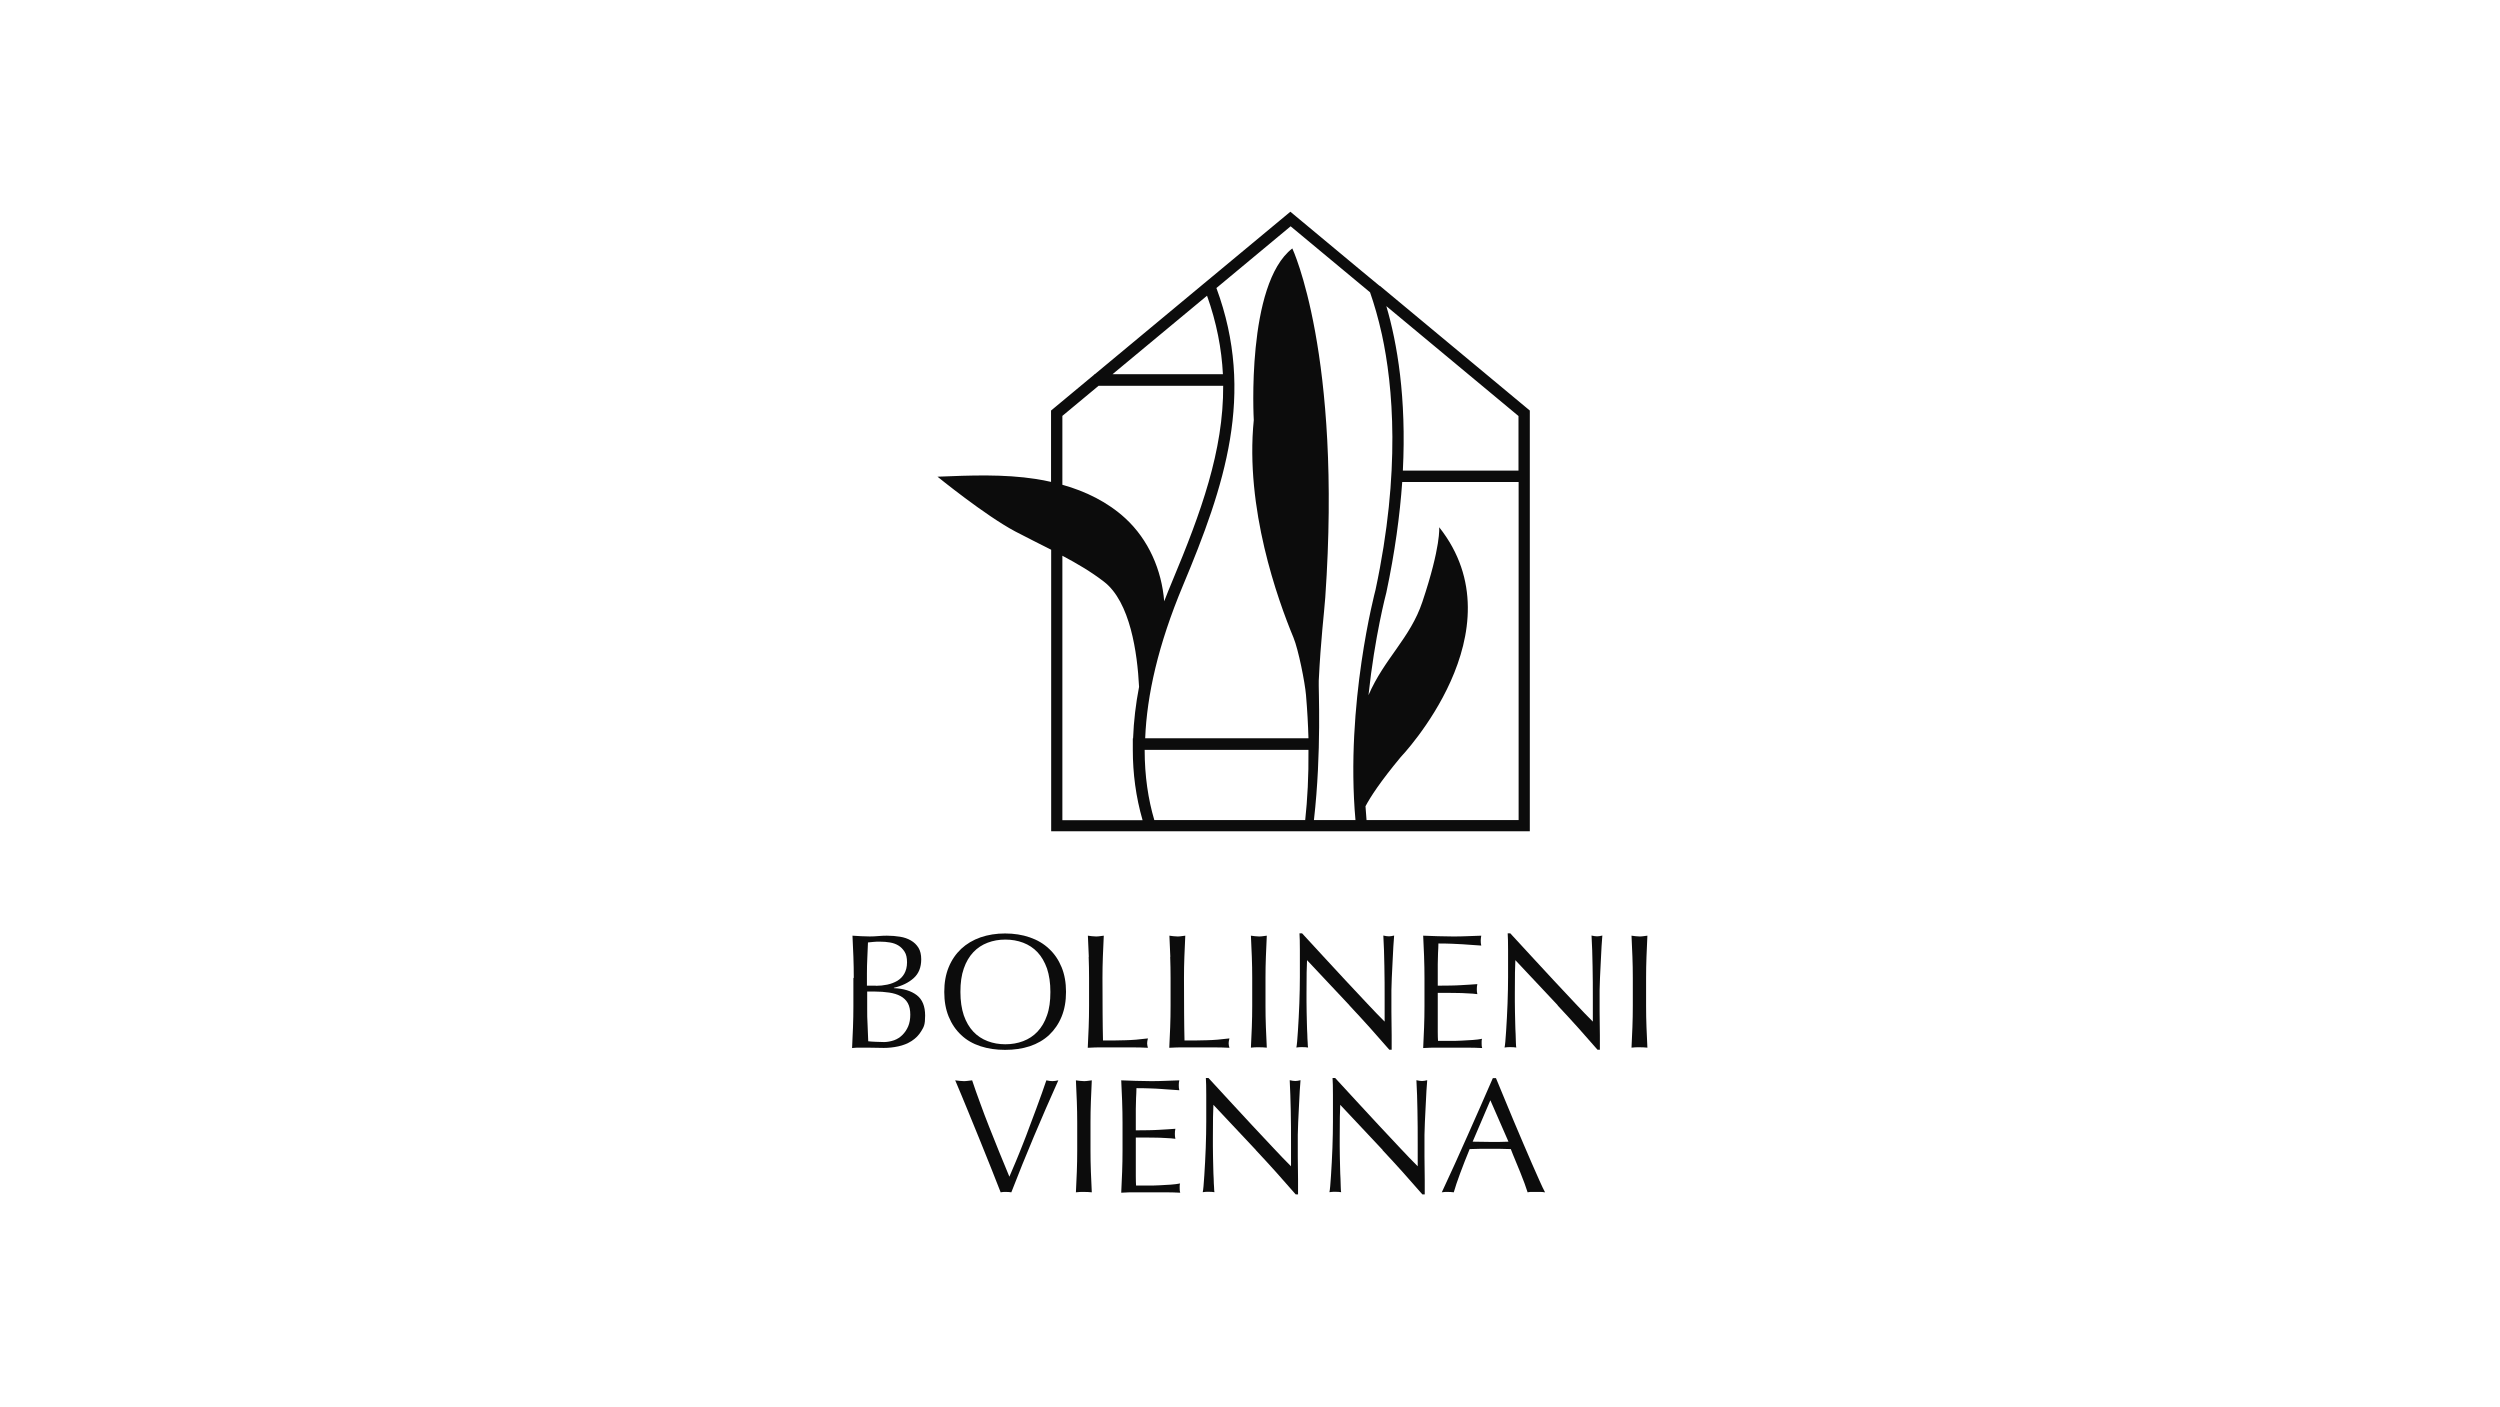
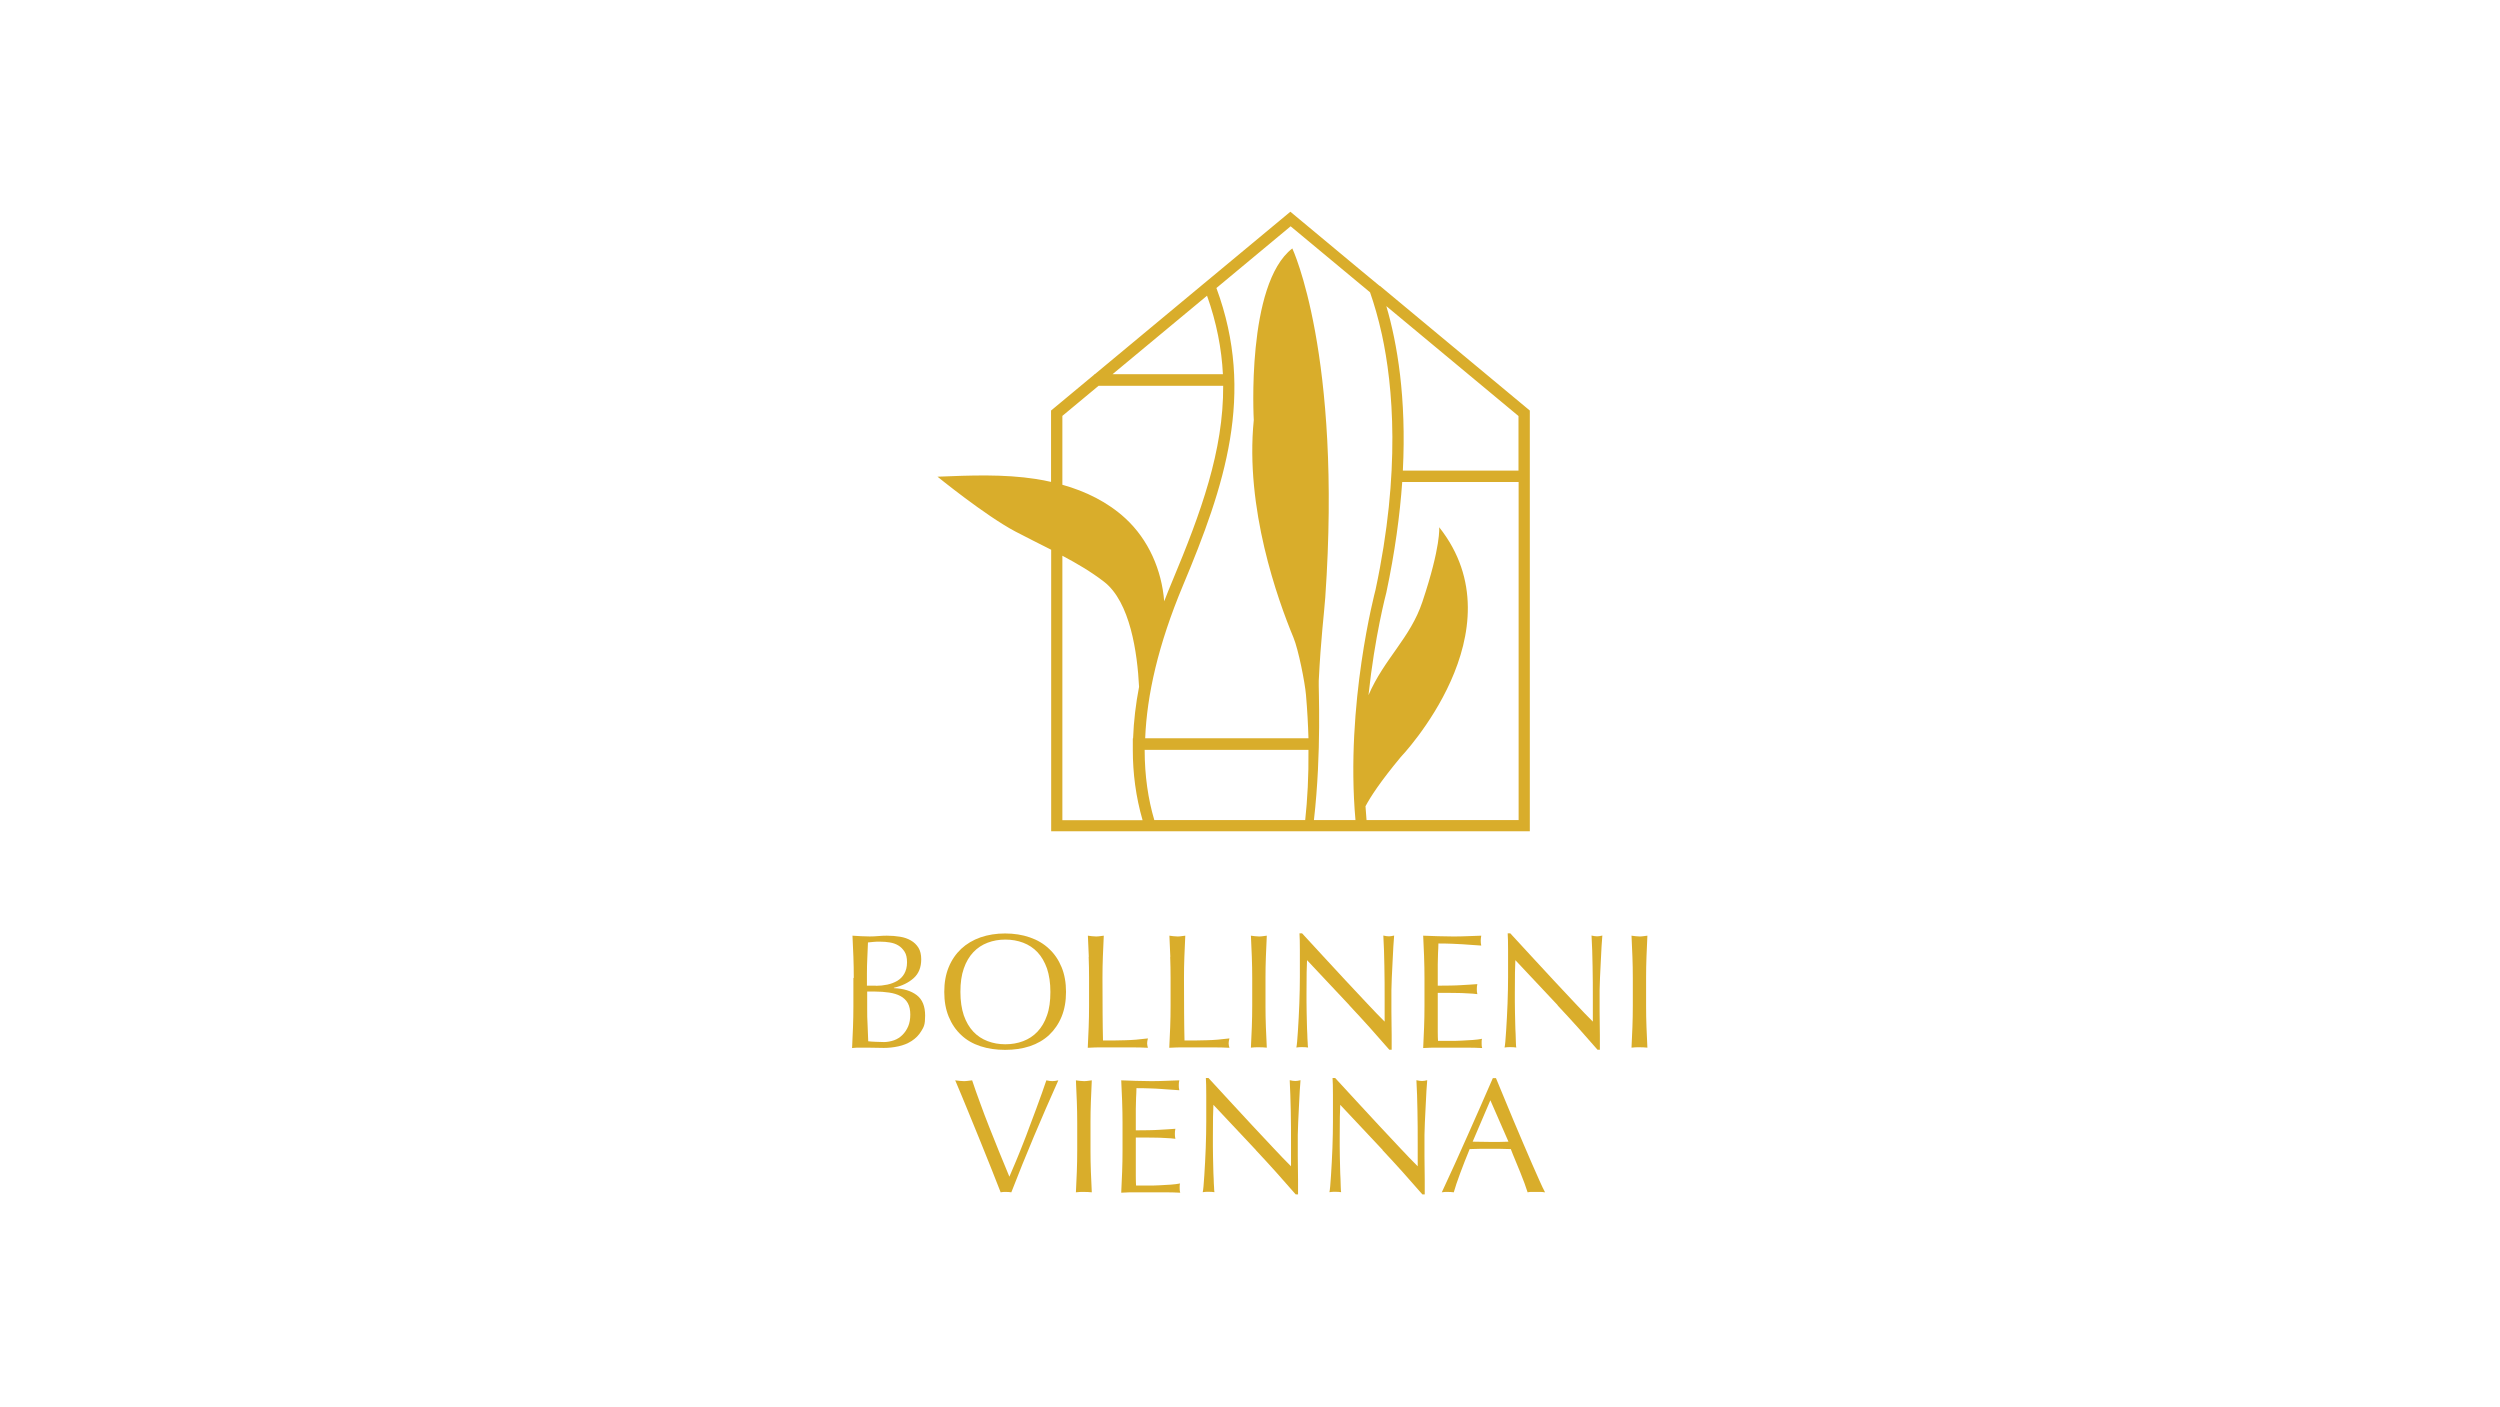
<svg xmlns="http://www.w3.org/2000/svg" id="Layer_1" data-name="Layer 1" viewBox="0 0 1920 1080">
  <defs>
    <style>
      .cls-1 {
-         fill: #0c0c0c;
+         fill: #d9ad2b;
      }
    </style>
  </defs>
  <path class="cls-1" d="M1059.6,219.6l-14.4-11.9-54.2-45.1-60.3,50.1-7,5.8-82.9,68.9h-.4v.3l-33.2,27.6v54.8c-3.8-.9-7.6-1.6-11.4-2.2-25-3.9-50.5-2.8-75.8-1.8,0,0,36.5,29.7,59.6,42,9.1,4.8,18.5,9.4,27.7,14.1v216.2h367.6v-323.1l-115.2-95.8ZM927,227.1c7.4,20.8,11.2,40.8,12.2,60.3h-84.8l72.6-60.3ZM815.9,319.4l27.8-23.1h95.7c.3,49.8-17.1,97.5-39.1,150.1-2.1,5-4.2,10.2-6.2,15.4-1.9-24-12-47.3-29.8-63.7-13.6-12.5-30.5-20.8-48.4-25.8v-53ZM815.9,629.8v-203c11.1,5.9,21.9,12.2,31.9,19.9,20.2,15.5,25.7,54.7,27,80.8-2.5,12.9-4.1,26.2-4.6,39.6h-.2v8.9h0c0,17.8,2.3,35.9,7.5,53.9h-61.6ZM886.5,629.8c-4.7-16-7.4-33.8-7.4-53.9h125.8c.2,20.2-.8,38.2-2.5,53.9h-115.9ZM1009.1,629.8c6-52.8,3.4-101.4,3.7-107,1.6-32.5,4.1-51.3,5-63.9,13-187-25.3-268.1-25.3-268.1-35.6,27.4-29.6,131.8-29.6,131.8-6.8,67.8,18.3,137.7,30.5,167.1,3.8,9.2,8.8,34.5,9.6,44,1,11.7,1.6,22.8,1.9,33.3h-125.4c1.3-33,9.9-71.7,29-117.3,32-76.4,55.8-147,25.7-228.5l57-47.4,61,50.7c3.1,8.9,6.3,19.7,9.1,32.4,8.5,39.2,14.6,105-4.9,196.1-.3,1.2-23.3,87.8-15.4,176.8h-31.8ZM1166.2,629.8h-116.7c-.3-3.5-.6-7.1-.8-10.6,3.8-7.2,11.4-18.9,27-37.7,0,0,92.7-96.8,29.6-176.6,0,0,1.5,14.3-12.9,57.3-9.3,27.9-29.3,43.6-41.4,71.7,4.8-45.3,13.5-78,13.7-78.8,6.6-31.1,10.4-59.4,12.2-84.9h89.4v259.6ZM1166.2,361.4h-88.8c2.8-55.9-4.3-97.8-12.7-126.3l101.5,84.4v41.9Z" />
  <g>
    <path class="cls-1" d="M655.7,750.9c0-5.5-.1-10.9-.3-16.3-.2-5.3-.4-10.7-.7-16,2.2.2,4.4.3,6.6.4,2.3.1,4.5.2,6.6.2s4.4-.1,6.6-.3c2.3-.2,4.5-.3,6.6-.3,3.6,0,7,.3,10.1.8,3.2.5,6,1.5,8.4,2.9s4.3,3.2,5.8,5.6c1.4,2.3,2.1,5.3,2.1,8.8,0,6.2-1.9,11-5.8,14.5-3.9,3.5-9,6-15.2,7.4v.3c7.4.3,13.3,2.1,17.6,5.4,4.3,3.3,6.4,8.5,6.4,15.7s-1,8.6-2.9,11.8c-1.9,3.2-4.4,5.7-7.5,7.7-3.1,2-6.5,3.3-10.2,4.1-3.7.8-7.4,1.2-11.1,1.2s-4,0-6.1-.1c-2,0-4.1-.1-6.1-.1h-6.1c-2,0-4.1,0-6.1.3.3-5.3.5-10.7.7-16s.3-10.7.3-16.2v-21.5ZM672.7,757.1c2.9,0,5.8-.3,8.7-.9,2.9-.6,5.4-1.6,7.7-2.9,2.3-1.4,4.1-3.2,5.4-5.5s2.1-5.2,2.1-8.7-.6-6.2-1.9-8.2c-1.3-2-2.8-3.6-4.8-4.8s-4.1-1.9-6.5-2.3-4.8-.6-7.3-.6-4,0-5.5.2c-1.5.1-2.8.3-4,.4-.2,4-.3,8-.5,11.9-.2,3.9-.3,7.9-.3,11.9v9.4h6.8ZM666,774.5c0,4.3,0,8.5.3,12.6.2,4.2.3,8.4.5,12.6,1.6.2,3.5.3,5.6.4,2.2.1,4.4.2,6.6.2s5.2-.5,7.7-1.4c2.5-.9,4.6-2.3,6.4-4.1,1.8-1.8,3.3-4,4.4-6.6,1.1-2.6,1.6-5.6,1.6-9s-.6-6.5-1.9-8.8c-1.3-2.3-3.2-4.1-5.6-5.4-2.4-1.3-5.3-2.2-8.7-2.7-3.4-.5-7.2-.8-11.3-.8h-5.6v12.8Z" />
    <path class="cls-1" d="M725.2,761.8c0-7.1,1.1-13.4,3.4-19,2.3-5.6,5.5-10.2,9.6-14.1,4.1-3.8,9.1-6.8,14.8-8.8,5.8-2,12.1-3,18.9-3s13.3,1,19,3c5.8,2,10.7,4.9,14.8,8.8,4.1,3.8,7.3,8.5,9.6,14.1,2.3,5.6,3.4,11.9,3.4,19s-1.1,13.4-3.4,19c-2.3,5.6-5.5,10.2-9.6,14.1-4.1,3.8-9.1,6.7-14.8,8.6-5.8,1.9-12.1,2.8-19,2.8s-13.1-.9-18.9-2.8c-5.8-1.9-10.7-4.7-14.8-8.6-4.1-3.8-7.3-8.5-9.6-14.1-2.3-5.6-3.4-11.9-3.4-19ZM806.7,761.8c0-6.9-.9-12.9-2.6-18-1.8-5-4.2-9.2-7.3-12.5-3.1-3.3-6.8-5.7-11-7.3-4.2-1.6-8.8-2.4-13.7-2.4s-9.4.8-13.6,2.4c-4.2,1.6-7.9,4-11,7.3-3.1,3.3-5.6,7.5-7.3,12.5-1.8,5.1-2.6,11-2.6,18s.9,12.9,2.6,18c1.8,5.1,4.2,9.2,7.3,12.5,3.1,3.3,6.8,5.7,11,7.3,4.2,1.6,8.7,2.4,13.6,2.4s9.5-.8,13.7-2.4c4.2-1.6,7.9-4,11-7.3,3.1-3.3,5.6-7.5,7.3-12.5,1.8-5,2.6-11,2.6-18Z" />
    <path class="cls-1" d="M836.2,734.8c-.2-5.3-.4-10.7-.7-16.2,1.1.2,2.1.3,3.1.4,1,.1,2,.2,3,.2s2,0,3-.2c1-.1,2-.3,3.1-.4-.3,5.5-.5,10.9-.7,16.2-.2,5.3-.3,10.7-.3,16.2,0,10.5,0,19.6.1,27.4,0,7.7.2,14.6.3,20.7,5.9,0,11.6,0,17-.2,5.4-.1,11.3-.6,17.5-1.4-.4,1.5-.6,2.8-.6,3.8s.2,2,.6,3.4c-3.8-.2-7.7-.3-11.5-.3h-23.1c-3.7,0-7.6,0-11.6.3.3-5.2.5-10.4.7-15.8.2-5.3.3-10.8.3-16.3v-21.5c0-5.5-.1-10.9-.3-16.2Z" />
    <path class="cls-1" d="M898.8,734.8c-.2-5.3-.4-10.7-.7-16.2,1.1.2,2.1.3,3.1.4,1,.1,2,.2,3,.2s2,0,3-.2c1-.1,2-.3,3.1-.4-.3,5.5-.5,10.9-.7,16.2-.2,5.3-.3,10.7-.3,16.2,0,10.5,0,19.6.1,27.4,0,7.7.2,14.6.3,20.7,5.9,0,11.6,0,17-.2,5.4-.1,11.3-.6,17.5-1.4-.4,1.5-.6,2.8-.6,3.8s.2,2,.6,3.4c-3.8-.2-7.7-.3-11.5-.3h-23.1c-3.7,0-7.6,0-11.6.3.2-5.2.5-10.4.7-15.8.2-5.3.3-10.8.3-16.3v-21.5c0-5.5-.1-10.9-.3-16.2Z" />
    <path class="cls-1" d="M961.4,734.8c-.2-5.3-.4-10.7-.7-16.2,1.1.2,2.1.3,3.1.4,1,.1,2,.2,3,.2s2,0,3-.2c1-.1,2-.3,3.1-.4-.3,5.5-.5,10.9-.7,16.2-.2,5.3-.3,10.7-.3,16.2v21.5c0,5.5.1,10.9.3,16.3.2,5.3.4,10.6.7,15.8-1.9-.2-4-.3-6.1-.3s-4.2,0-6.1.3c.3-5.2.5-10.4.7-15.8.2-5.3.3-10.8.3-16.3v-21.5c0-5.5-.1-10.9-.3-16.2Z" />
    <path class="cls-1" d="M1036.4,772.1c-10.9-11.6-21.7-23.2-32.6-34.7,0,2.3-.2,5.5-.3,9.4,0,3.9-.1,9.3-.1,16s0,3.9,0,6.5c0,2.6,0,5.3.1,8.1,0,2.8.1,5.7.2,8.6,0,2.9.2,5.6.3,8.1,0,2.5.2,4.7.3,6.6,0,1.9.2,3.2.3,3.8-1.3-.2-2.8-.3-4.4-.3s-3.2,0-4.6.3c.2-.8.4-2.4.6-4.6.2-2.3.4-4.9.6-8.1.2-3.1.4-6.5.6-10.2.2-3.7.4-7.3.5-11,.1-3.7.2-7.3.3-10.8,0-3.5.1-6.6.1-9.4,0-8,0-14.9,0-20.7,0-5.8-.1-10.1-.3-12.9h2c5.1,5.5,10.5,11.4,16.3,17.7,5.8,6.3,11.6,12.5,17.3,18.7,5.7,6.1,11.1,11.9,16.3,17.4,5.1,5.5,9.6,10.1,13.5,14v-17c0-8.8,0-17.3-.2-25.6-.1-8.3-.4-16.1-.8-23.5,1.7.4,3.1.6,4.3.6s2.3-.2,4-.6c-.2,1.8-.4,4.6-.6,8.3-.2,3.7-.4,7.6-.6,11.8-.2,4.2-.4,8.3-.6,12.3-.2,4-.3,7.2-.3,9.6v7.5c0,2.8,0,5.8,0,8.9,0,3.1,0,6.2.1,9.3,0,3.1,0,6.1.1,8.8,0,2.7,0,5.1,0,7.1v4.1h-1.8c-9.6-11.1-19.8-22.5-30.7-34.1Z" />
    <path class="cls-1" d="M1093.7,734.6c-.2-5.3-.4-10.7-.7-16,3.8.2,7.5.3,11.2.4,3.7.1,7.5.2,11.2.2s7.5,0,11.1-.2c3.7-.1,7.4-.3,11.1-.4-.2,1.3-.4,2.5-.4,3.8s.1,2.5.4,3.8c-2.7-.2-5.1-.3-7.3-.5-2.2-.2-4.6-.3-7-.5-2.5-.2-5.2-.3-8.1-.4-2.9-.1-6.4-.2-10.5-.2,0,2.7-.2,5.2-.3,7.6-.1,2.4-.2,5.2-.2,8.3s0,6.4,0,9.5c0,3.1,0,5.4,0,7,3.7,0,7,0,9.9-.1,2.9,0,5.6-.2,8-.3,2.4-.1,4.7-.3,6.7-.4,2-.1,4-.3,5.8-.4-.3,1.3-.4,2.5-.4,3.9s.1,2.5.4,3.8c-2.2-.3-4.7-.5-7.6-.6-2.9-.2-5.8-.3-8.6-.3-2.9,0-5.6,0-8.1-.1-2.5,0-4.6,0-6.1,0,0,.8,0,1.6,0,2.4,0,.9,0,2,0,3.3v12.4c0,4.8,0,8.7,0,11.8,0,3.1.1,5.4.2,7h8.8c3.2,0,6.3,0,9.3-.2,3-.1,5.9-.3,8.6-.5,2.7-.2,5.1-.5,7.1-.9-.2.6-.3,1.2-.3,1.9,0,.7,0,1.4,0,1.9,0,1.3.1,2.4.4,3.3-3.8-.2-7.5-.3-11.2-.3h-22.7c-3.8,0-7.6,0-11.4.3.3-5.3.5-10.7.7-16,.2-5.3.3-10.7.3-16.2v-21.5c0-5.5-.1-10.9-.3-16.3Z" />
    <path class="cls-1" d="M1196.4,772.1c-10.9-11.6-21.7-23.2-32.6-34.7,0,2.3-.2,5.5-.3,9.4,0,3.9-.1,9.3-.1,16s0,3.9,0,6.5c0,2.6,0,5.3.1,8.1s.1,5.7.2,8.6c0,2.9.2,5.6.3,8.1,0,2.5.2,4.7.2,6.6s.2,3.2.3,3.8c-1.3-.2-2.8-.3-4.4-.3s-3.2,0-4.6.3c.2-.8.4-2.4.6-4.6.2-2.3.4-4.9.6-8.1.2-3.1.4-6.5.6-10.2.2-3.7.4-7.3.5-11,.1-3.7.2-7.3.3-10.8,0-3.5.1-6.6.1-9.4,0-8,0-14.9,0-20.7s-.1-10.1-.3-12.9h2c5.1,5.5,10.5,11.4,16.3,17.7,5.8,6.3,11.6,12.5,17.3,18.7,5.7,6.1,11.1,11.9,16.3,17.4,5.1,5.5,9.6,10.1,13.5,14v-17c0-8.8,0-17.3-.2-25.6-.1-8.3-.4-16.1-.8-23.5,1.7.4,3.1.6,4.3.6s2.3-.2,4-.6c-.2,1.8-.4,4.6-.6,8.3-.2,3.7-.4,7.6-.6,11.8-.2,4.2-.4,8.3-.6,12.3-.2,4-.3,7.2-.3,9.6v7.5c0,2.8,0,5.8,0,8.9,0,3.1,0,6.2.1,9.3,0,3.1,0,6.1.1,8.8,0,2.7,0,5.1,0,7.1v4.1h-1.8c-9.6-11.1-19.8-22.5-30.7-34.1Z" />
    <path class="cls-1" d="M1253.7,734.8c-.2-5.3-.4-10.7-.7-16.2,1.1.2,2.1.3,3.1.4,1,.1,2,.2,3,.2s2,0,3-.2c1-.1,2-.3,3.1-.4-.3,5.5-.5,10.9-.7,16.2-.2,5.3-.3,10.7-.3,16.2v21.5c0,5.5.1,10.9.3,16.3.2,5.3.4,10.6.7,15.8-1.9-.2-4-.3-6.1-.3s-4.2,0-6.1.3c.3-5.2.5-10.4.7-15.8.2-5.3.3-10.8.3-16.3v-21.5c0-5.5-.1-10.9-.3-16.2Z" />
    <path class="cls-1" d="M768.5,915.7c-1.9-4.9-4.3-10.9-7-17.8-2.8-6.9-5.7-14.2-8.8-21.9-3.1-7.7-6.3-15.5-9.6-23.5-3.3-8-6.4-15.6-9.5-22.8,1.2.2,2.3.3,3.4.4,1.1.1,2.1.2,3.1.2s2,0,3.1-.2c1.1-.1,2.2-.3,3.4-.4,1.8,5.5,3.9,11.3,6.1,17.3,2.2,6.1,4.5,12.2,7,18.5,2.5,6.3,5,12.6,7.6,19,2.6,6.4,5.2,12.8,7.9,19.2,1.5-3.4,3.1-7.2,4.9-11.5,1.8-4.2,3.5-8.6,5.3-13.1,1.8-4.5,3.6-9.2,5.3-13.9,1.8-4.7,3.4-9.2,5.1-13.6,1.6-4.3,3.1-8.4,4.4-12.1,1.3-3.8,2.5-7,3.4-9.8,1.8.4,3.4.6,4.6.6s2.8-.2,4.6-.6c-6.5,14.5-12.8,28.9-18.8,43.2-6,14.3-11.8,28.5-17.3,42.8-1.3-.2-2.7-.3-4.1-.3s-3,0-4.1.3Z" />
    <path class="cls-1" d="M827,845.9c-.2-5.3-.4-10.7-.7-16.2,1.1.2,2.1.3,3.1.4,1,.1,2,.2,3,.2s2,0,3-.2c1-.1,2-.3,3.1-.4-.3,5.5-.5,10.9-.7,16.2-.2,5.3-.3,10.7-.3,16.2v21.5c0,5.5.1,10.9.3,16.3.2,5.3.4,10.6.7,15.8-1.9-.2-4-.3-6.1-.3s-4.2,0-6.1.3c.2-5.2.5-10.4.7-15.8.2-5.3.3-10.8.3-16.3v-21.5c0-5.5-.1-10.9-.3-16.2Z" />
    <path class="cls-1" d="M861.8,845.7c-.2-5.3-.4-10.7-.7-16,3.8.2,7.5.3,11.2.4,3.7.1,7.5.2,11.2.2s7.5,0,11.1-.2c3.7-.1,7.4-.3,11.1-.4-.3,1.3-.4,2.5-.4,3.8s.1,2.5.4,3.8c-2.7-.2-5.1-.3-7.3-.5-2.2-.2-4.6-.3-7-.5-2.5-.2-5.2-.3-8.1-.4-2.9-.1-6.4-.2-10.5-.2,0,2.7-.2,5.2-.3,7.6-.1,2.4-.2,5.2-.2,8.3s0,6.4,0,9.5c0,3.1,0,5.4,0,7,3.7,0,7,0,9.9-.1,2.9,0,5.6-.2,8-.3,2.4-.1,4.7-.3,6.7-.4,2-.1,4-.3,5.8-.4-.3,1.3-.4,2.5-.4,3.9s.1,2.5.4,3.8c-2.2-.3-4.7-.5-7.6-.6-2.9-.2-5.8-.3-8.6-.3-2.9,0-5.6,0-8.1-.1-2.5,0-4.6,0-6.1,0,0,.8,0,1.6,0,2.4,0,.9,0,2,0,3.3v12.4c0,4.8,0,8.7,0,11.8s.1,5.4.2,7h8.8c3.2,0,6.3,0,9.3-.2,3-.1,5.9-.3,8.6-.5,2.7-.2,5.1-.5,7.1-.9-.2.6-.3,1.2-.3,1.9,0,.7,0,1.4,0,1.9,0,1.3.1,2.4.4,3.3-3.8-.2-7.5-.3-11.2-.3h-22.7c-3.8,0-7.6,0-11.4.3.3-5.3.5-10.7.7-16s.3-10.7.3-16.2v-21.5c0-5.5-.1-10.9-.3-16.3Z" />
    <path class="cls-1" d="M964.5,883.2c-10.9-11.6-21.7-23.2-32.6-34.7,0,2.3-.2,5.5-.3,9.4s-.1,9.3-.1,16,0,3.9,0,6.5c0,2.6,0,5.3.1,8.1,0,2.8.1,5.7.2,8.6,0,2.9.2,5.6.3,8.1,0,2.5.2,4.7.3,6.6,0,1.9.2,3.2.3,3.8-1.3-.2-2.8-.3-4.4-.3s-3.2,0-4.6.3c.2-.8.4-2.4.6-4.6.2-2.3.4-4.9.6-8.1.2-3.1.4-6.5.6-10.2.2-3.7.4-7.3.5-11,.1-3.7.2-7.3.3-10.8,0-3.5.1-6.6.1-9.4,0-8,0-14.9,0-20.7,0-5.8-.1-10.1-.3-12.9h2c5.1,5.5,10.5,11.4,16.3,17.7,5.8,6.3,11.6,12.5,17.3,18.7,5.7,6.1,11.1,11.9,16.3,17.4,5.1,5.5,9.6,10.1,13.5,14v-17c0-8.8,0-17.3-.2-25.6s-.4-16.1-.8-23.5c1.7.4,3.1.6,4.3.6s2.3-.2,4-.6c-.2,1.8-.4,4.6-.6,8.3-.2,3.7-.4,7.6-.6,11.8s-.4,8.3-.6,12.3c-.2,4-.3,7.2-.3,9.6v7.5c0,2.8,0,5.8,0,8.9,0,3.1,0,6.2.1,9.3,0,3.1,0,6.1.1,8.8,0,2.7,0,5.1,0,7.1v4.1h-1.8c-9.6-11.1-19.8-22.5-30.7-34.1Z" />
    <path class="cls-1" d="M1061.9,883.2c-10.9-11.6-21.7-23.2-32.6-34.7,0,2.3-.2,5.5-.3,9.4,0,3.9-.1,9.3-.1,16s0,3.9,0,6.5c0,2.6,0,5.3.1,8.1s.1,5.7.2,8.6c0,2.9.2,5.6.3,8.1,0,2.5.2,4.7.2,6.6,0,1.9.2,3.2.3,3.8-1.3-.2-2.8-.3-4.4-.3s-3.2,0-4.6.3c.2-.8.4-2.4.6-4.6.2-2.3.4-4.9.6-8.1.2-3.1.4-6.5.6-10.2.2-3.7.4-7.3.5-11,.1-3.7.2-7.3.3-10.8,0-3.5.1-6.6.1-9.4,0-8,0-14.9,0-20.7,0-5.8-.1-10.1-.3-12.9h2c5.1,5.5,10.5,11.4,16.3,17.7,5.8,6.3,11.6,12.5,17.3,18.7,5.7,6.1,11.1,11.9,16.3,17.4,5.1,5.5,9.6,10.1,13.5,14v-17c0-8.8,0-17.3-.2-25.6-.1-8.3-.4-16.1-.8-23.5,1.7.4,3.1.6,4.3.6s2.3-.2,4-.6c-.2,1.8-.4,4.6-.6,8.3-.2,3.7-.4,7.6-.6,11.8-.2,4.2-.4,8.3-.6,12.3-.2,4-.3,7.2-.3,9.6v7.5c0,2.8,0,5.8,0,8.9s0,6.2.1,9.3c0,3.1,0,6.1.1,8.8,0,2.7,0,5.1,0,7.1v4.1h-1.8c-9.6-11.1-19.8-22.5-30.7-34.1Z" />
    <path class="cls-1" d="M1186.4,915.7c-1.2-.2-2.3-.3-3.3-.3h-6.6c-1,0-2.2,0-3.3.3-.6-1.9-1.4-4.2-2.4-7-1-2.7-2.1-5.6-3.3-8.5-1.2-3-2.4-6-3.7-9-1.3-3-2.4-5.9-3.5-8.7-2.7,0-5.4-.1-8.1-.2-2.8,0-5.5,0-8.3,0s-5.1,0-7.6,0c-2.5,0-5.1.1-7.6.2-2.7,6.5-5.1,12.7-7.3,18.6-2.2,5.9-3.8,10.7-4.9,14.6-1.4-.2-3-.3-4.6-.3s-3.2,0-4.6.3c6.8-14.6,13.4-29.1,19.8-43.6,6.4-14.4,12.9-29.1,19.4-44.1h2.4c2,4.8,4.2,10.1,6.5,15.7,2.3,5.6,4.7,11.3,7.1,17.1,2.4,5.8,4.8,11.5,7.3,17.2,2.4,5.7,4.7,11,6.8,15.8,2.1,4.9,4,9.2,5.8,13.1,1.7,3.8,3.1,6.8,4.2,8.8ZM1130.9,876.8c2.2,0,4.4,0,6.8.1,2.3,0,4.6.1,6.8.1s4.7,0,7,0c2.3,0,4.7-.1,7-.2l-13.9-31.8-13.6,31.8Z" />
  </g>
</svg>
